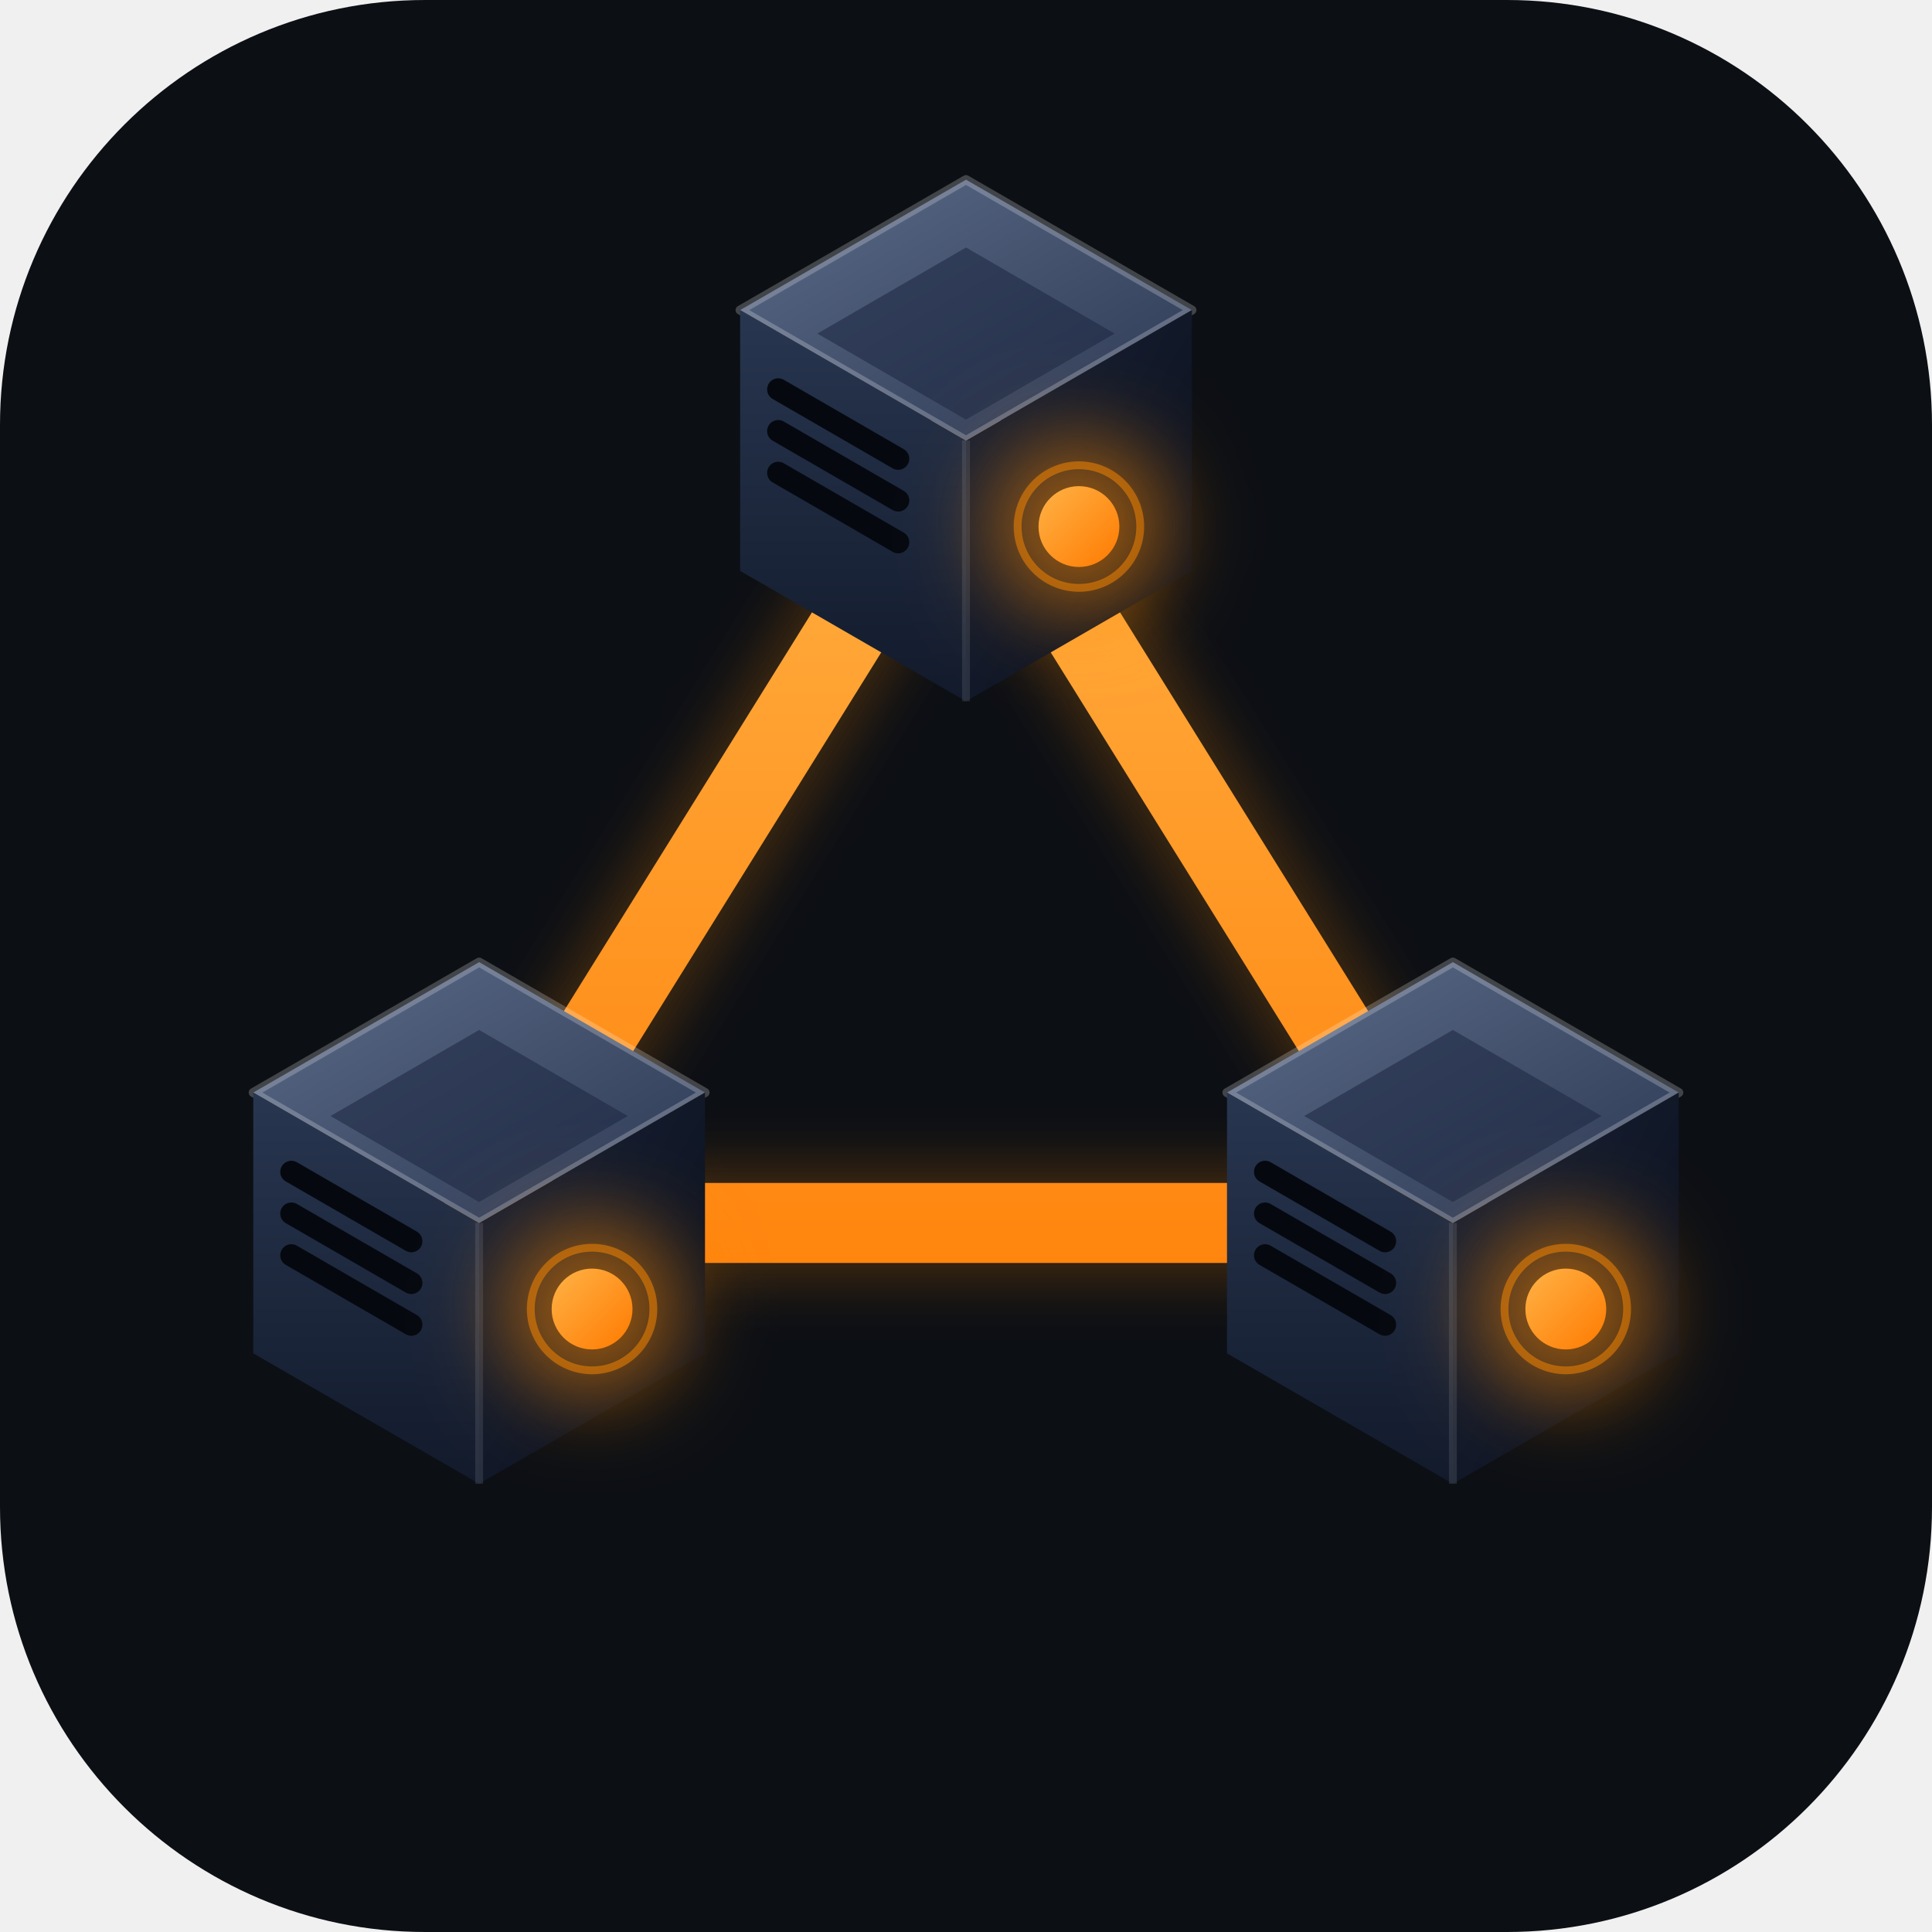
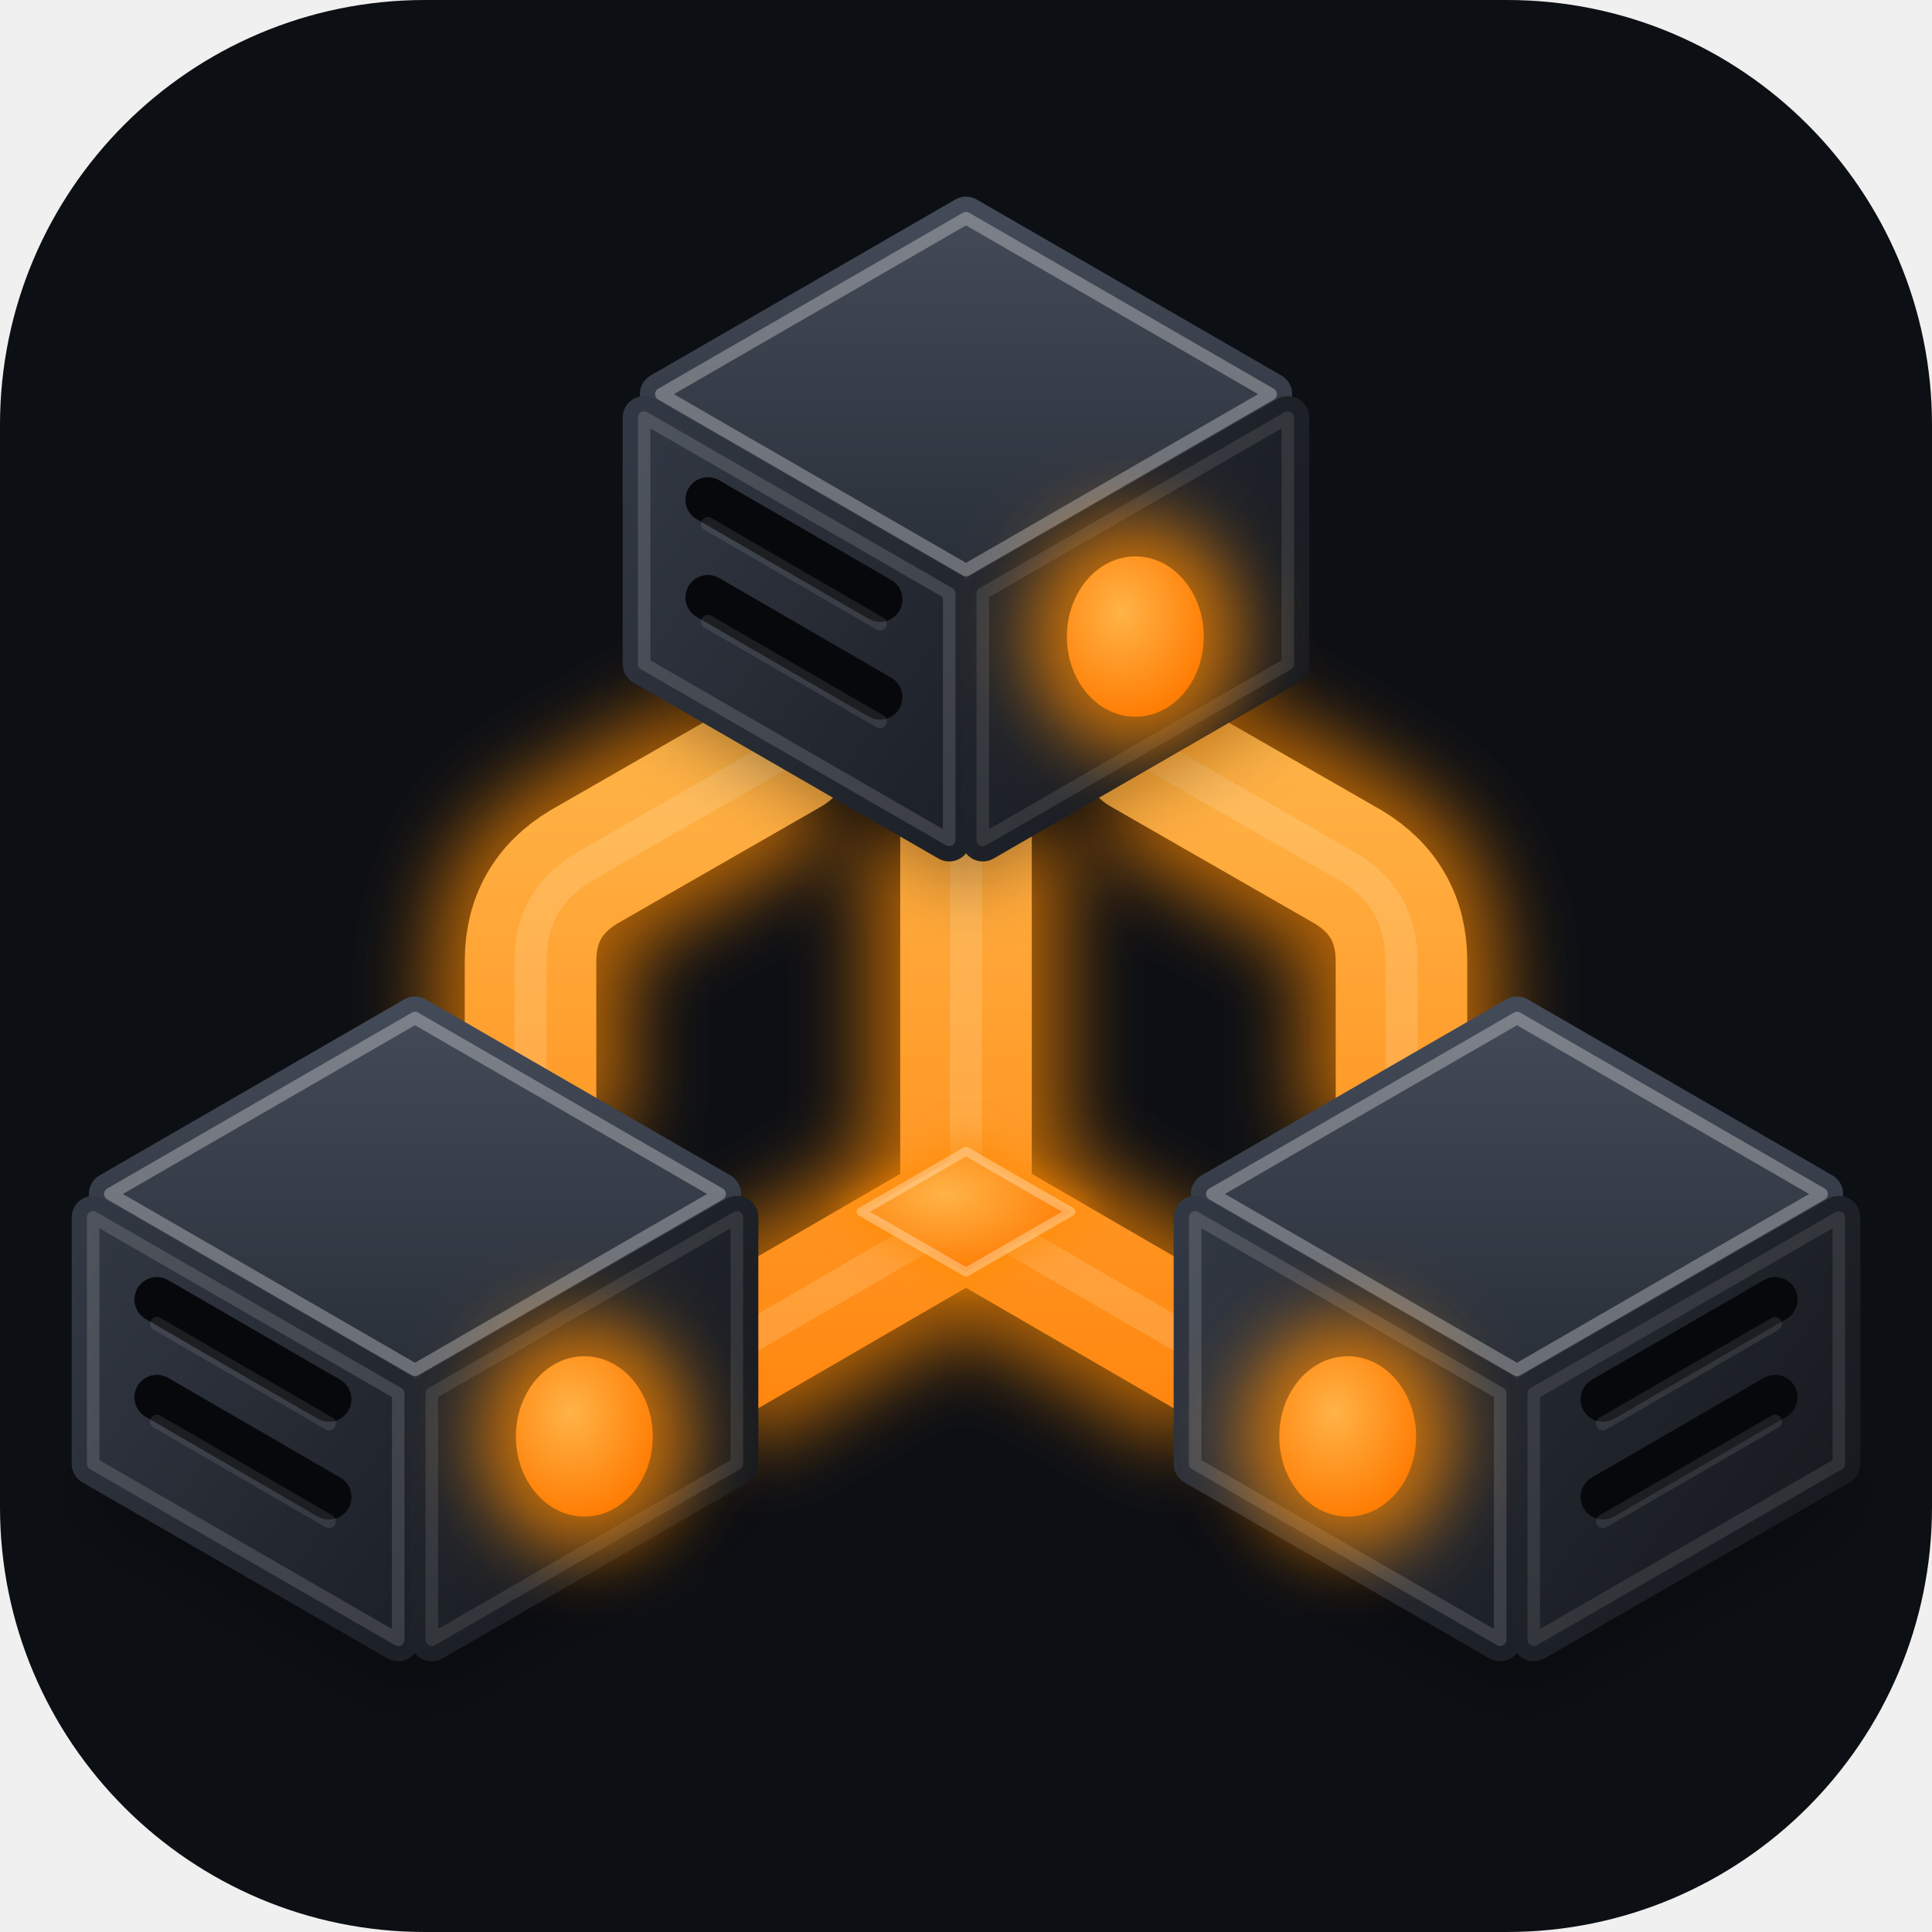
<svg xmlns="http://www.w3.org/2000/svg" viewBox="0 0 100 100">
  <rect width="100" height="100" rx="22" fill="#0C0F14" />
-   <g transform="translate(5 3) scale(.9)">
+   <g transform="translate(4 2) scale(.92)">
    <defs>
-       <linearGradient id="gT" x1="0" y1="0" x2="1" y2="1">
-         <stop offset="0" stop-color="#5B6B88" />
-         <stop offset="1" stop-color="#2C3853" />
-       </linearGradient>
-       <linearGradient id="gL" x1="0" y1="0" x2="0" y2="1">
-         <stop offset="0" stop-color="#283650" />
-         <stop offset="1" stop-color="#121A2B" />
-       </linearGradient>
-       <linearGradient id="gR" x1="0" y1="0" x2="1" y2="1">
-         <stop offset="0" stop-color="#1A2338" />
-         <stop offset="1" stop-color="#080D18" />
-       </linearGradient>
-       <linearGradient id="gO" x1="0" y1="0" x2="1" y2="1">
+       <linearGradient id="pipe-fav" gradientUnits="userSpaceOnUse" x1="0" y1="40" x2="0" y2="88">
        <stop offset="0" stop-color="#FFB347" />
        <stop offset="1" stop-color="#FF7A00" />
      </linearGradient>
-       <linearGradient id="gF" gradientUnits="userSpaceOnUse" x1="0" y1="18" x2="0" y2="82">
+       <radialGradient id="port-fav" cx=".4" cy=".35" r=".7">
        <stop offset="0" stop-color="#FFB347" />
        <stop offset="1" stop-color="#FF7A00" />
+       </radialGradient>
+       <linearGradient id="top-fav" x1="0" y1="0" x2="0" y2="1">
+         <stop offset="0" stop-color="#434A57" />
+         <stop offset="1" stop-color="#2A3039" />
      </linearGradient>
-       <filter id="glow" x="-80%" y="-80%" width="260%" height="260%">
-         <feGaussianBlur stdDeviation="1.6" />
+       <linearGradient id="lf-fav" x1="0" y1="0" x2="1" y2="1">
+         <stop offset="0" stop-color="#323843" />
+         <stop offset="1" stop-color="#1C2027" />
+       </linearGradient>
+       <linearGradient id="rf-fav" x1="0" y1="0" x2="1" y2="1">
+         <stop offset="0" stop-color="#262B33" />
+         <stop offset="1" stop-color="#14171C" />
+       </linearGradient>
+       <filter id="glow-fav" x="-50%" y="-50%" width="200%" height="200%">
+         <feGaussianBlur stdDeviation="2.2" />
+       </filter>
+       <filter id="pglow-fav" x="-100%" y="-100%" width="300%" height="300%">
+         <feGaussianBlur stdDeviation=".9" />
      </filter>
    </defs>
-     <path d="M50 22 L22 67 L78 67 Z" fill="none" stroke="#FF8A00" stroke-opacity=".22" stroke-width="6.6" stroke-linecap="round" stroke-linejoin="round" filter="url(#glow)" />
-     <path d="M50 22 L22 67 L78 67 Z" fill="none" stroke="url(#gF)" stroke-width="4.6" stroke-linecap="round" stroke-linejoin="round" />
-     <g transform="translate(22 67) scale(1.5)">
-       <polygon points="0,-10 8.66,-5 0,0 -8.66,-5" fill="url(#gT)" />
-       <polygon points="0,-7.4 5.7,-4.1 0,-.8 -5.7,-4.1" fill="#1B2640" opacity=".55" />
-       <polygon points="0,-10 8.66,-5 0,0 -8.66,-5" fill="none" stroke="#fff" stroke-opacity=".22" stroke-width=".35" stroke-linejoin="round" />
-       <polygon points="-8.66,-5 0,0 0,10 -8.66,5" fill="url(#gL)" />
-       <line x1="-7.2" y1="-1.96" x2="-2.6" y2="0.70" stroke="#05090F" stroke-width=".85" stroke-linecap="round" />
-       <line x1="-7.2" y1="-0.36" x2="-2.6" y2="2.30" stroke="#05090F" stroke-width=".85" stroke-linecap="round" />
-       <line x1="-7.2" y1="1.24" x2="-2.6" y2="3.90" stroke="#05090F" stroke-width=".85" stroke-linecap="round" />
-       <polygon points="8.66,-5 0,0 0,10 8.66,5" fill="url(#gR)" />
-       <circle cx="4.33" cy="3.3" r="3.4" fill="#FF8A00" opacity=".55" filter="url(#glow)" />
-       <circle cx="4.33" cy="3.3" r="1.55" fill="url(#gO)" />
-       <circle cx="4.33" cy="3.3" r="2.35" fill="none" stroke="#FF8A00" stroke-opacity=".5" stroke-width=".3" />
-       <path d="M0 0 V10" stroke="#fff" stroke-opacity=".1" stroke-width=".3" />
+     <path d="M50 44 V66 M50 66 L35 74.7 M50 66 L65 74.7 M40 40 L28.5 46.6 Q25.5 48.4 25.5 51.9 V62 M60 40 L71.5 46.6 Q74.5 48.4 74.5 51.9 V62" fill="none" stroke="#FF8A00" stroke-opacity=".7" stroke-width="11" stroke-linecap="butt" stroke-linejoin="round" filter="url(#glow-fav)" />
+     <path d="M50 44 V66 M50 66 L35 74.7 M50 66 L65 74.7 M40 40 L28.5 46.6 Q25.5 48.4 25.5 51.9 V62 M60 40 L71.5 46.6 Q74.5 48.4 74.5 51.9 V62" fill="none" stroke="url(#pipe-fav)" stroke-width="7.4" stroke-linecap="round" stroke-linejoin="round" />
+     <path d="M50 44 V66 M50 66 L35 74.7 M50 66 L65 74.7 M40 40 L28.5 46.6 Q25.5 48.4 25.5 51.9 V62 M60 40 L71.5 46.6 Q74.5 48.4 74.5 51.9 V62" fill="none" stroke="#FFF3E0" stroke-opacity=".16" stroke-width="1.8" stroke-linecap="round" stroke-linejoin="round" />
+     <polygon points="50,61.6 57.6,66 50,70.4 42.4,66" fill="#FF8A00" opacity=".6" filter="url(#pglow-fav)" />
+     <polygon points="50,62.6 55.9,66 50,69.4 44.1,66" fill="url(#port-fav)" stroke="#FFF3E0" stroke-opacity=".35" stroke-width=".5" stroke-linejoin="round" />
+     <g transform="translate(50 31) scale(2.2)">
+       <polygon points="0.00,-10.00 8.66,-5.00 0.00,0.00 -8.66,-5.00" transform="translate(0 7.6)" fill="#000" opacity=".35" filter="url(#pglow-fav)" />
+       <polygon points="0.00,-9.50 7.79,-5.00 0.00,-0.50 -7.79,-5.00" fill="url(#top-fav)" stroke="url(#top-fav)" stroke-width="1.1" stroke-linejoin="round" />
+       <polygon points="0.00,-9.50 7.79,-5.00 0.00,-0.50 -7.79,-5.00" fill="none" stroke="#fff" stroke-opacity=".30" stroke-width=".32" stroke-linejoin="round" />
+       <polygon points="-8.23,-4.40 -0.43,0.10 -0.43,6.40 -8.23,1.90" fill="url(#lf-fav)" stroke="url(#lf-fav)" stroke-width="1.1" stroke-linejoin="round" />
+       <polygon points="-8.23,-4.40 -0.43,0.10 -0.43,6.40 -8.23,1.90" fill="none" stroke="#fff" stroke-opacity=".14" stroke-width=".32" stroke-linejoin="round" />
+       <polygon points="8.23,-4.40 0.43,0.10 0.43,6.40 8.23,1.90" fill="url(#rf-fav)" stroke="url(#rf-fav)" stroke-width="1.1" stroke-linejoin="round" />
+       <polygon points="8.23,-4.40 0.43,0.10 0.43,6.40 8.23,1.90" fill="none" stroke="#fff" stroke-opacity=".10" stroke-width=".32" stroke-linejoin="round" />
+       <line x1="-6.6" y1="-2.3" x2="-2.2" y2="0.25" stroke="#06080B" stroke-width="1.15" stroke-linecap="round" />
+       <line x1="-6.6" y1="-1.68" x2="-2.2" y2="0.87" stroke="#fff" stroke-opacity=".09" stroke-width=".35" stroke-linecap="round" />
+       <line x1="-6.6" y1="0.2" x2="-2.2" y2="2.75" stroke="#06080B" stroke-width="1.15" stroke-linecap="round" />
+       <line x1="-6.6" y1="0.82" x2="-2.2" y2="3.37" stroke="#fff" stroke-opacity=".09" stroke-width=".35" stroke-linecap="round" />
+       <ellipse cx="4.33" cy="1.2" rx="2.7" ry="3.0" fill="#FF8A00" opacity=".75" filter="url(#pglow-fav)" />
+       <ellipse cx="4.33" cy="1.2" rx="1.75" ry="2.05" fill="url(#port-fav)" />
    </g>
-     <g transform="translate(78 67) scale(1.5)">
-       <polygon points="0,-10 8.66,-5 0,0 -8.66,-5" fill="url(#gT)" />
-       <polygon points="0,-7.4 5.7,-4.1 0,-.8 -5.7,-4.1" fill="#1B2640" opacity=".55" />
-       <polygon points="0,-10 8.66,-5 0,0 -8.66,-5" fill="none" stroke="#fff" stroke-opacity=".22" stroke-width=".35" stroke-linejoin="round" />
-       <polygon points="-8.66,-5 0,0 0,10 -8.66,5" fill="url(#gL)" />
-       <line x1="-7.2" y1="-1.96" x2="-2.6" y2="0.70" stroke="#05090F" stroke-width=".85" stroke-linecap="round" />
-       <line x1="-7.2" y1="-0.36" x2="-2.6" y2="2.30" stroke="#05090F" stroke-width=".85" stroke-linecap="round" />
-       <line x1="-7.2" y1="1.24" x2="-2.6" y2="3.90" stroke="#05090F" stroke-width=".85" stroke-linecap="round" />
-       <polygon points="8.66,-5 0,0 0,10 8.66,5" fill="url(#gR)" />
-       <circle cx="4.33" cy="3.3" r="3.4" fill="#FF8A00" opacity=".55" filter="url(#glow)" />
-       <circle cx="4.33" cy="3.3" r="1.55" fill="url(#gO)" />
-       <circle cx="4.33" cy="3.3" r="2.35" fill="none" stroke="#FF8A00" stroke-opacity=".5" stroke-width=".3" />
-       <path d="M0 0 V10" stroke="#fff" stroke-opacity=".1" stroke-width=".3" />
+     <g transform="translate(19 76) scale(2.2)">
+       <polygon points="0.00,-10.00 8.66,-5.00 0.00,0.00 -8.66,-5.00" transform="translate(0 7.6)" fill="#000" opacity=".35" filter="url(#pglow-fav)" />
+       <polygon points="0.00,-9.50 7.79,-5.00 0.00,-0.50 -7.79,-5.00" fill="url(#top-fav)" stroke="url(#top-fav)" stroke-width="1.1" stroke-linejoin="round" />
+       <polygon points="0.00,-9.50 7.79,-5.00 0.00,-0.50 -7.79,-5.00" fill="none" stroke="#fff" stroke-opacity=".30" stroke-width=".32" stroke-linejoin="round" />
+       <polygon points="-8.23,-4.40 -0.43,0.10 -0.43,6.40 -8.23,1.90" fill="url(#lf-fav)" stroke="url(#lf-fav)" stroke-width="1.1" stroke-linejoin="round" />
+       <polygon points="-8.23,-4.40 -0.43,0.10 -0.43,6.40 -8.23,1.90" fill="none" stroke="#fff" stroke-opacity=".14" stroke-width=".32" stroke-linejoin="round" />
+       <polygon points="8.23,-4.40 0.43,0.10 0.43,6.40 8.23,1.90" fill="url(#rf-fav)" stroke="url(#rf-fav)" stroke-width="1.1" stroke-linejoin="round" />
+       <polygon points="8.23,-4.40 0.43,0.10 0.43,6.40 8.23,1.90" fill="none" stroke="#fff" stroke-opacity=".10" stroke-width=".32" stroke-linejoin="round" />
+       <line x1="-6.6" y1="-2.3" x2="-2.2" y2="0.25" stroke="#06080B" stroke-width="1.15" stroke-linecap="round" />
+       <line x1="-6.6" y1="-1.68" x2="-2.2" y2="0.87" stroke="#fff" stroke-opacity=".09" stroke-width=".35" stroke-linecap="round" />
+       <line x1="-6.6" y1="0.2" x2="-2.2" y2="2.75" stroke="#06080B" stroke-width="1.15" stroke-linecap="round" />
+       <line x1="-6.6" y1="0.82" x2="-2.2" y2="3.37" stroke="#fff" stroke-opacity=".09" stroke-width=".35" stroke-linecap="round" />
+       <ellipse cx="4.33" cy="1.2" rx="2.7" ry="3.0" fill="#FF8A00" opacity=".75" filter="url(#pglow-fav)" />
+       <ellipse cx="4.33" cy="1.2" rx="1.75" ry="2.05" fill="url(#port-fav)" />
    </g>
-     <g transform="translate(50 22) scale(1.5)">
-       <polygon points="0,-10 8.66,-5 0,0 -8.66,-5" fill="url(#gT)" />
-       <polygon points="0,-7.4 5.7,-4.1 0,-.8 -5.7,-4.1" fill="#1B2640" opacity=".55" />
-       <polygon points="0,-10 8.66,-5 0,0 -8.66,-5" fill="none" stroke="#fff" stroke-opacity=".22" stroke-width=".35" stroke-linejoin="round" />
-       <polygon points="-8.66,-5 0,0 0,10 -8.66,5" fill="url(#gL)" />
-       <line x1="-7.2" y1="-1.96" x2="-2.6" y2="0.70" stroke="#05090F" stroke-width=".85" stroke-linecap="round" />
-       <line x1="-7.2" y1="-0.36" x2="-2.6" y2="2.30" stroke="#05090F" stroke-width=".85" stroke-linecap="round" />
-       <line x1="-7.2" y1="1.24" x2="-2.6" y2="3.90" stroke="#05090F" stroke-width=".85" stroke-linecap="round" />
-       <polygon points="8.66,-5 0,0 0,10 8.66,5" fill="url(#gR)" />
-       <circle cx="4.33" cy="3.3" r="3.4" fill="#FF8A00" opacity=".55" filter="url(#glow)" />
-       <circle cx="4.33" cy="3.3" r="1.55" fill="url(#gO)" />
-       <circle cx="4.33" cy="3.3" r="2.35" fill="none" stroke="#FF8A00" stroke-opacity=".5" stroke-width=".3" />
-       <path d="M0 0 V10" stroke="#fff" stroke-opacity=".1" stroke-width=".3" />
+     <g transform="translate(81 76) scale(2.2)">
+       <polygon points="0.00,-10.00 8.66,-5.00 0.00,0.00 -8.66,-5.00" transform="translate(0 7.6)" fill="#000" opacity=".35" filter="url(#pglow-fav)" />
+       <polygon points="0.00,-9.50 7.79,-5.00 0.00,-0.50 -7.79,-5.00" fill="url(#top-fav)" stroke="url(#top-fav)" stroke-width="1.1" stroke-linejoin="round" />
+       <polygon points="0.00,-9.50 7.79,-5.00 0.00,-0.50 -7.79,-5.00" fill="none" stroke="#fff" stroke-opacity=".30" stroke-width=".32" stroke-linejoin="round" />
+       <polygon points="-8.23,-4.40 -0.43,0.10 -0.43,6.40 -8.23,1.90" fill="url(#lf-fav)" stroke="url(#lf-fav)" stroke-width="1.1" stroke-linejoin="round" />
+       <polygon points="-8.23,-4.40 -0.43,0.10 -0.43,6.40 -8.23,1.90" fill="none" stroke="#fff" stroke-opacity=".14" stroke-width=".32" stroke-linejoin="round" />
+       <polygon points="8.23,-4.40 0.43,0.10 0.43,6.40 8.23,1.90" fill="url(#rf-fav)" stroke="url(#rf-fav)" stroke-width="1.1" stroke-linejoin="round" />
+       <polygon points="8.23,-4.40 0.43,0.10 0.43,6.40 8.23,1.90" fill="none" stroke="#fff" stroke-opacity=".10" stroke-width=".32" stroke-linejoin="round" />
+       <line x1="6.6" y1="-2.3" x2="2.2" y2="0.25" stroke="#06080B" stroke-width="1.15" stroke-linecap="round" />
+       <line x1="6.6" y1="-1.68" x2="2.2" y2="0.87" stroke="#fff" stroke-opacity=".09" stroke-width=".35" stroke-linecap="round" />
+       <line x1="6.6" y1="0.2" x2="2.2" y2="2.75" stroke="#06080B" stroke-width="1.15" stroke-linecap="round" />
+       <line x1="6.6" y1="0.82" x2="2.2" y2="3.37" stroke="#fff" stroke-opacity=".09" stroke-width=".35" stroke-linecap="round" />
+       <ellipse cx="-4.33" cy="1.2" rx="2.7" ry="3.0" fill="#FF8A00" opacity=".75" filter="url(#pglow-fav)" />
+       <ellipse cx="-4.33" cy="1.2" rx="1.75" ry="2.05" fill="url(#port-fav)" />
    </g>
  </g>
</svg>
